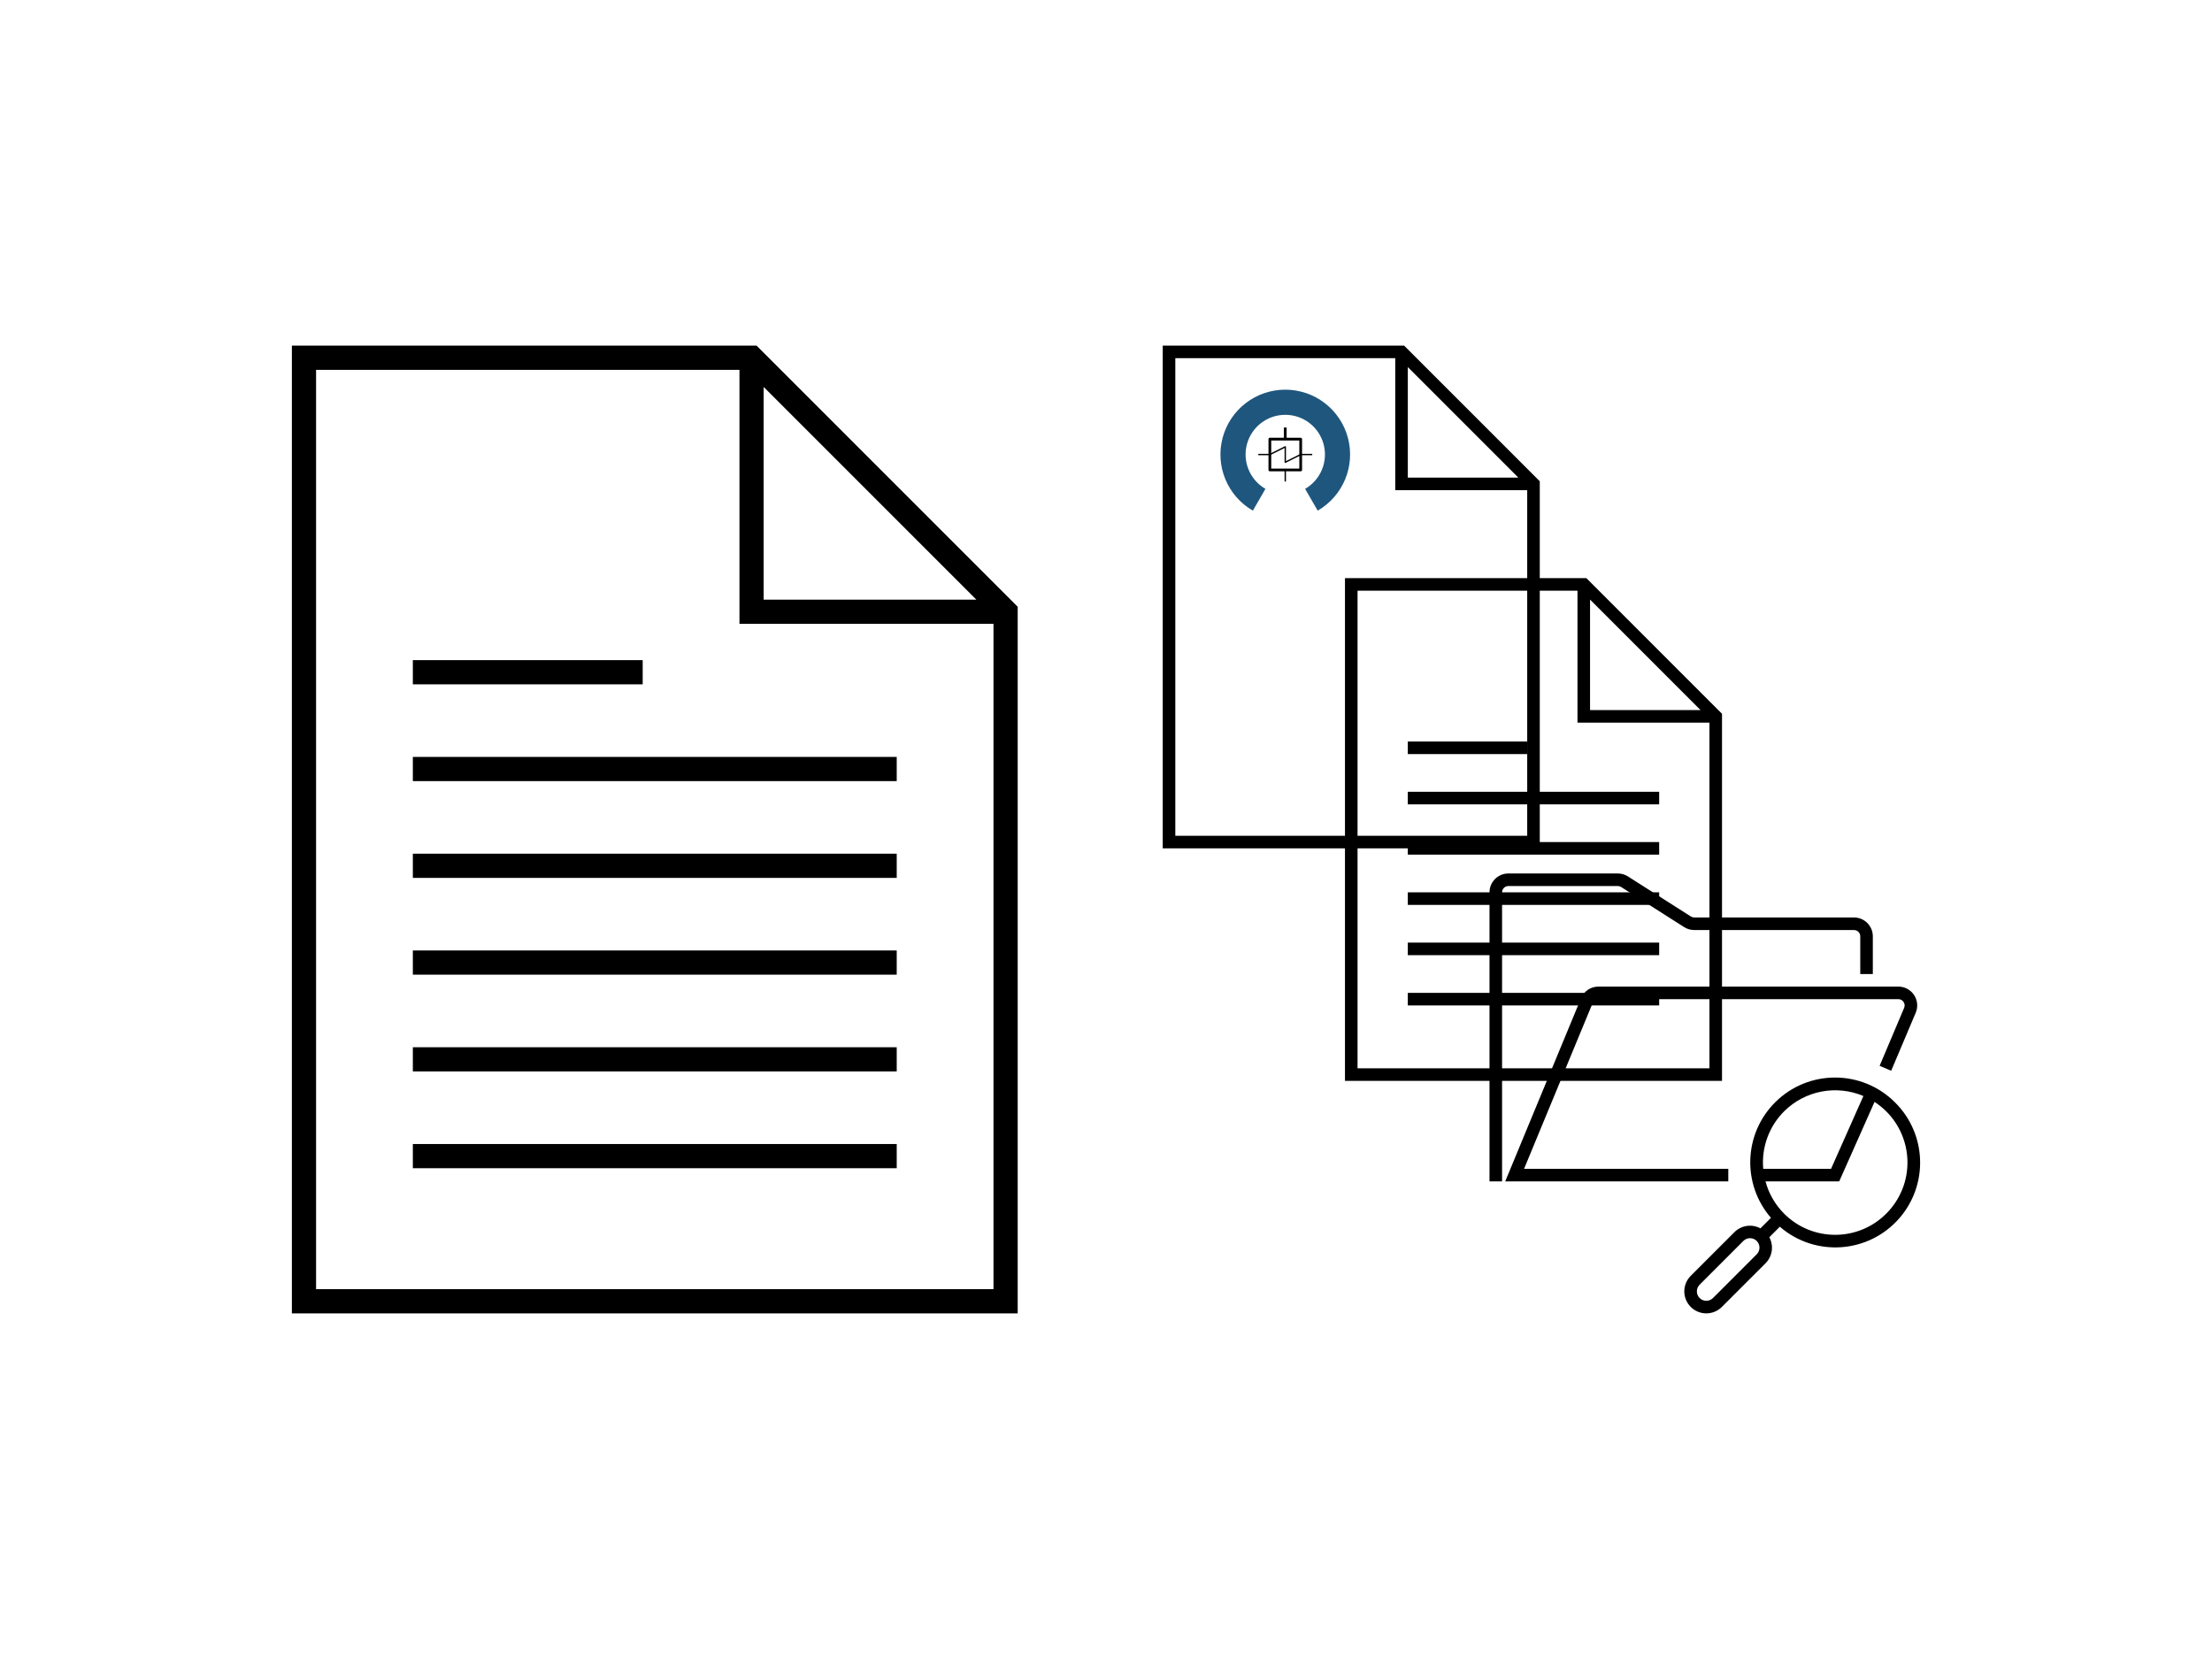
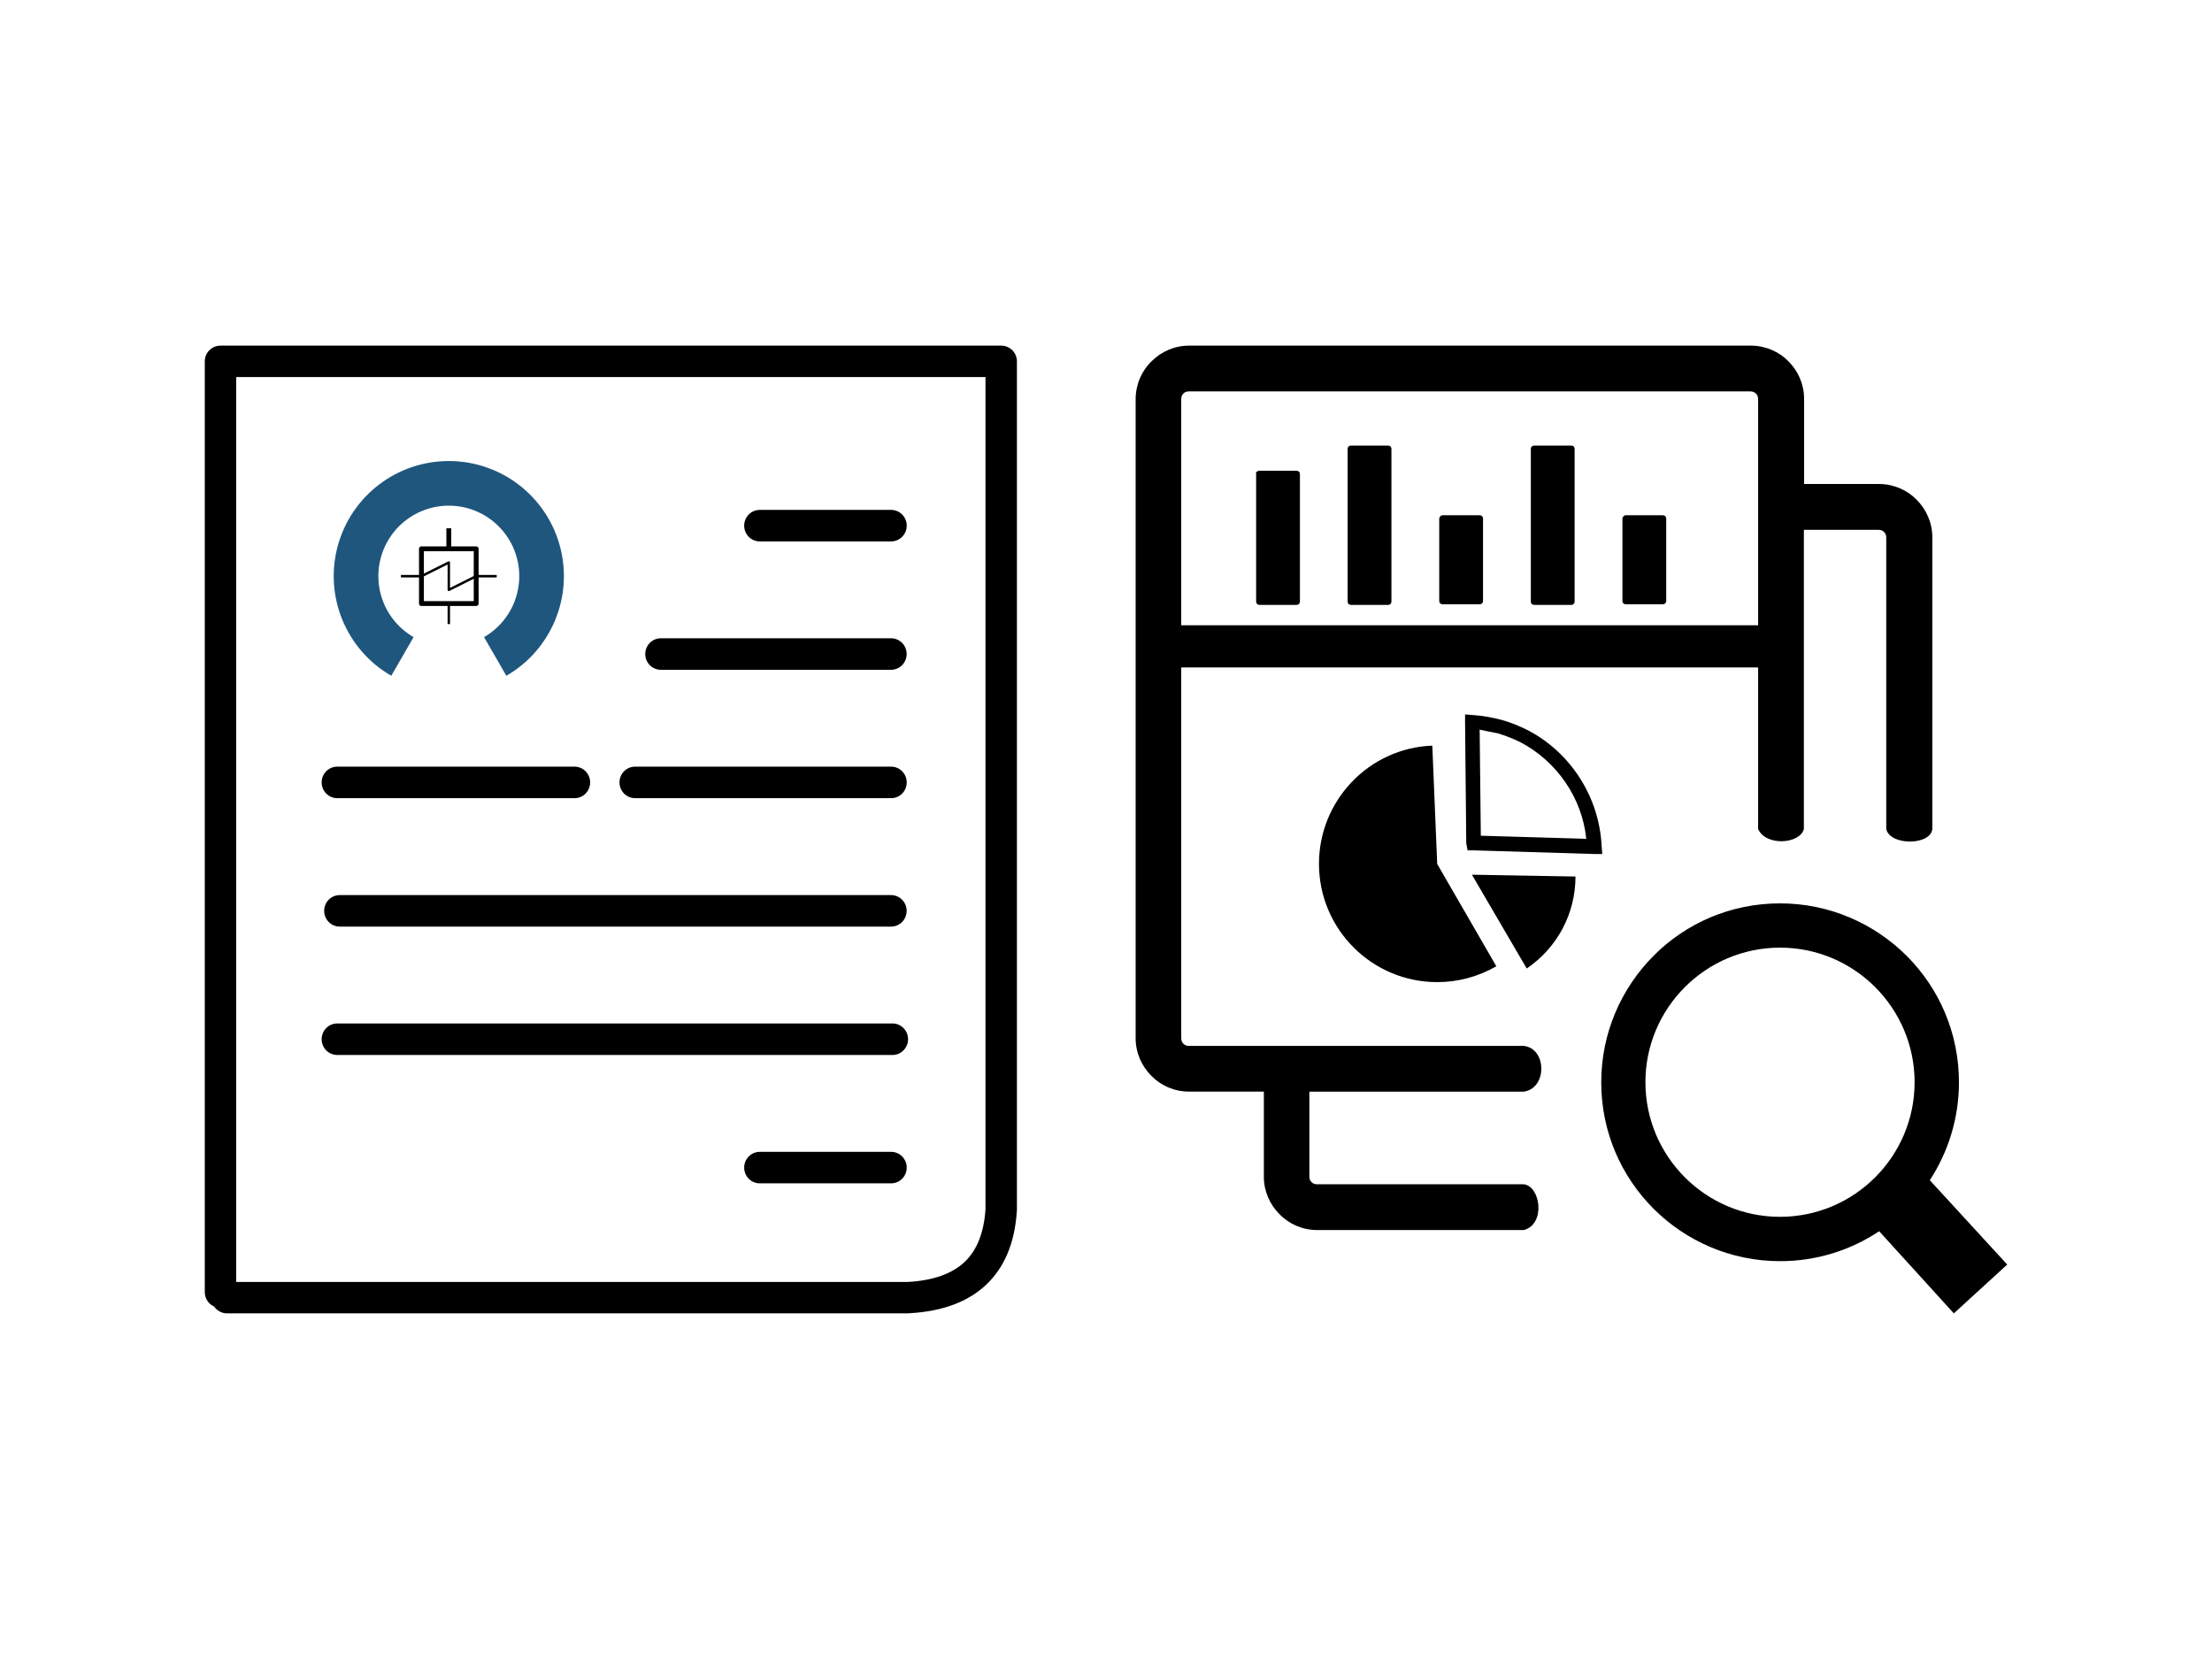
<svg xmlns="http://www.w3.org/2000/svg" xmlns:xlink="http://www.w3.org/1999/xlink" id="svg8" version="1.1" viewBox="0 0 160 120" height="120mm" width="160mm">
  <defs id="defs2">
    <linearGradient id="linearGradient2073">
      <stop id="stop2069" offset="0" style="stop-color:#000000;stop-opacity:1;" />
      <stop id="stop2071" offset="1" style="stop-color:#000000;stop-opacity:0;" />
    </linearGradient>
    <rect id="rect1009" height="0" width="12.5" y="-75" x="50" />
    <linearGradient gradientTransform="translate(0.2924316,-2.377988)" gradientUnits="userSpaceOnUse" y2="204.982" x2="223.365" y1="204.982" x1="221.694" id="linearGradient2075" xlink:href="#linearGradient2073" />
    <clipPath id="p6e57b7c683">
      <rect x="46.966" y="7.2" width="558" height="332.64" id="rect229" />
    </clipPath>
    <clipPath id="clipPath1">
      <rect x="46.966" y="7.2" width="558" height="332.64" id="rect1" />
    </clipPath>
    <clipPath id="clipPath2">
      <rect x="46.966" y="7.2" width="558" height="332.64" id="rect2" />
    </clipPath>
    <clipPath id="clipPath3">
      <rect x="46.966" y="7.2" width="558" height="332.64" id="rect3" />
    </clipPath>
    <clipPath id="clipPath4">
      <rect x="46.966" y="7.2" width="558" height="332.64" id="rect4" />
    </clipPath>
    <clipPath id="clipPath5">
      <rect x="46.966" y="7.2" width="558" height="332.64" id="rect5" />
    </clipPath>
    <clipPath id="clipPath6">
      <rect x="46.966" y="7.2" width="558" height="332.64" id="rect6" />
    </clipPath>
    <clipPath id="clipPath7">
      <rect x="46.966" y="7.2" width="558" height="332.64" id="rect7" />
    </clipPath>
    <path id="path3" d="M 0,0 V 3.5" style="stroke:#000000;stroke-width:0.8" />
    <path id="path4" d="m 2034,4250 q -487,0 -733,-480 -245,-479 -245,-1442 0,-959 245,-1439 246,-480 733,-480 491,0 736,480 246,480 246,1439 0,963 -246,1442 -245,480 -736,480 z m 0,500 q 785,0 1199,-621 414,-620 414,-1801 0,-1178 -414,-1799 -414,-620 -1199,-620 -784,0 -1198,620 -414,621 -414,1799 0,1181 414,1801 414,621 1198,621 z" transform="scale(0.015625)" />
    <path id="path5" d="m 684,794 h 660 V 0 H 684 Z" transform="scale(0.015625)" />
    <path id="path6" d="M 1228,531 H 3431 V 0 H 469 v 531 q 359,372 979,998 621,627 780,809 303,340 423,576 121,236 121,464 0,372 -261,606 -261,235 -680,235 -297,0 -627,-103 -329,-103 -704,-313 v 638 q 381,153 712,231 332,78 607,78 725,0 1156,-363 431,-362 431,-968 0,-288 -108,-546 -107,-257 -392,-607 -78,-91 -497,-524 Q 1991,1309 1228,531 Z" transform="scale(0.015625)" />
    <path id="path7" d="M 691,4666 H 3169 V 4134 H 1269 V 2991 q 137,47 274,70 138,23 276,23 781,0 1237,-428 457,-428 457,-1159 Q 3513,744 3044,326 2575,-91 1722,-91 1428,-91 1123,-41 819,9 494,109 v 635 q 281,-153 581,-228 300,-75 634,-75 541,0 856,284 316,284 316,772 0,487 -316,771 -315,285 -856,285 -253,0 -505,-56 -251,-56 -513,-175 z" transform="scale(0.015625)" />
    <path id="path8" d="M 525,4666 H 3525 V 4397 L 1831,0 H 1172 L 2766,4134 H 525 Z" transform="scale(0.015625)" />
    <path id="path9" d="M 794,531 H 1825 V 4091 L 703,3866 v 575 l 1116,225 h 631 V 531 H 3481 V 0 H 794 Z" transform="scale(0.015625)" />
    <path id="path10" d="M 3513,2113 V 0 h -575 v 2094 q 0,497 -194,743 -194,247 -581,247 -466,0 -735,-297 -269,-296 -269,-809 V 0 H 581 v 4863 h 578 V 2956 q 207,316 486,472 280,156 646,156 603,0 912,-373 310,-373 310,-1098 z" transform="scale(0.015625)" />
    <path id="path11" d="M 3597,1894 V 1613 H 953 q 38,-594 358,-905 320,-311 892,-311 331,0 642,81 311,81 618,244 V 178 Q 3153,47 2828,-22 2503,-91 2169,-91 1331,-91 842,396 353,884 353,1716 q 0,859 464,1363 464,505 1252,505 706,0 1117,-455 411,-454 411,-1235 z m -575,169 q -6,471 -264,752 -258,282 -683,282 -481,0 -770,-272 -289,-272 -333,-766 z" transform="scale(0.015625)" />
    <path id="path12" d="m 2194,1759 q -697,0 -966,-159 -269,-159 -269,-544 0,-306 202,-486 202,-179 548,-179 479,0 768,339 289,339 289,901 v 128 z m 1147,238 V 0 H 2766 V 531 Q 2569,213 2275,61 1981,-91 1556,-91 q -537,0 -855,302 -317,302 -317,808 0,590 395,890 396,300 1180,300 h 807 v 57 q 0,397 -261,614 -261,217 -733,217 -300,0 -585,-72 -284,-72 -546,-216 v 532 q 315,122 612,182 297,61 578,61 760,0 1135,-394 375,-393 375,-1193 z" transform="scale(0.015625)" />
    <path id="path13" d="M 1172,4494 V 3500 H 2356 V 3053 H 1172 V 1153 q 0,-428 117,-550 117,-122 477,-122 h 590 V 0 H 1766 Q 1100,0 847,248 594,497 594,1153 V 3053 H 172 v 447 h 422 v 994 z" transform="scale(0.015625)" />
    <path id="path14" transform="scale(0.015625)" d="" />
    <path id="path15" d="m 2631,2963 q -97,56 -211,82 -114,27 -251,27 -488,0 -749,-317 -261,-317 -261,-911 V 0 H 581 v 3500 h 578 v -544 q 182,319 472,473 291,155 707,155 59,0 131,-8 72,-7 159,-23 z" transform="scale(0.015625)" />
    <path id="path16" d="M 3513,2113 V 0 h -575 v 2094 q 0,497 -194,743 -194,247 -581,247 -466,0 -735,-297 -269,-296 -269,-809 V 0 H 581 v 3500 h 578 v -544 q 207,316 486,472 280,156 646,156 603,0 912,-373 310,-373 310,-1098 z" transform="scale(0.015625)" />
    <path id="path17" d="m 2834,3397 v -544 q -243,125 -506,187 -262,63 -544,63 -428,0 -642,-131 -214,-131 -214,-394 0,-200 153,-314 153,-114 616,-217 l 197,-44 q 612,-131 870,-370 258,-239 258,-667 0,-488 -386,-773 Q 2250,-91 1575,-91 1294,-91 989,-36 684,19 347,128 v 594 q 319,-166 628,-249 309,-82 613,-82 406,0 624,139 219,139 219,392 0,234 -158,359 -157,125 -692,241 l -200,47 q -534,112 -772,345 -237,233 -237,639 0,494 350,762 350,269 994,269 318,0 599,-47 282,-46 519,-140 z" transform="scale(0.015625)" />
    <path id="path18" d="m 2375,4863 v -479 h -550 q -309,0 -430,-125 -120,-125 -120,-450 v -309 h 947 V 3053 H 1275 V 0 H 697 V 3053 H 147 v 447 h 550 v 244 q 0,584 272,851 272,268 862,268 z" transform="scale(0.015625)" />
    <path id="path19" d="m 2906,2969 v 1894 h 575 V 0 H 2906 V 525 Q 2725,213 2448,61 2172,-91 1784,-91 1150,-91 751,415 353,922 353,1747 q 0,825 398,1331 399,506 1033,506 388,0 664,-152 277,-151 458,-463 z M 947,1747 q 0,-634 261,-995 261,-361 717,-361 456,0 718,361 263,361 263,995 0,634 -263,995 -262,361 -718,361 -456,0 -717,-361 -261,-361 -261,-995 z" transform="scale(0.015625)" />
    <path id="path20" d="m 603,3500 h 575 V 0 H 603 Z m 0,1363 h 575 V 4134 H 603 Z" transform="scale(0.015625)" />
    <path id="path21" d="m 628,4666 h 941 L 2759,1491 3956,4666 h 941 V 0 H 4281 V 4097 L 3078,897 H 2444 L 1241,4097 V 0 H 628 Z" transform="scale(0.015625)" />
    <path id="path22" d="m 213,4666 h 637 l 981,-3944 978,3944 h 710 l 981,-3944 978,3944 h 641 L 4947,0 H 4153 L 3169,4050 2175,0 h -794 z" transform="scale(0.015625)" />
    <path id="path23" d="M 0,0 H -3.5" style="stroke:#000000;stroke-width:0.8" />
    <path id="path24" d="m 2597,2516 q 453,-97 707,-404 255,-306 255,-756 0,-690 -475,-1069 -475,-378 -1350,-378 -293,0 -604,58 -311,58 -642,174 v 609 q 262,-153 574,-231 313,-78 654,-78 593,0 904,234 311,234 311,681 0,413 -289,645 -289,233 -804,233 h -544 v 519 h 569 q 465,0 712,186 247,186 247,536 0,359 -255,551 -254,193 -729,193 -260,0 -557,-57 -297,-56 -653,-174 v 562 q 360,100 674,150 314,50 592,50 719,0 1137,-327 419,-326 419,-882 0,-388 -222,-655 -222,-267 -631,-370 z" transform="scale(0.015625)" />
    <path id="path25" d="M 2419,4116 825,1625 h 1594 z m -166,550 h 794 V 1625 h 666 V 1100 H 3047 V 0 H 2419 V 1100 H 313 v 609 z" transform="scale(0.015625)" />
    <path id="path26" d="m 2113,2584 q -425,0 -674,-291 -248,-290 -248,-796 0,-503 248,-796 249,-292 674,-292 425,0 673,292 248,293 248,796 0,506 -248,796 -248,291 -673,291 z m 1253,1979 v -575 q -238,112 -480,171 -242,60 -480,60 -625,0 -955,-422 -329,-422 -376,-1275 184,272 462,417 279,145 613,145 703,0 1111,-427 408,-426 408,-1160 0,-719 -425,-1154 -425,-434 -1131,-434 -810,0 -1238,620 -428,621 -428,1799 0,1106 525,1764 525,658 1409,658 238,0 480,-47 242,-47 505,-140 z" transform="scale(0.015625)" />
    <path id="path27" d="m 2034,2216 q -450,0 -708,-241 -257,-241 -257,-662 0,-422 257,-663 258,-241 708,-241 450,0 709,242 260,243 260,662 0,421 -258,662 -257,241 -711,241 z m -631,268 q -406,100 -633,378 -226,279 -226,679 0,559 398,884 399,325 1092,325 697,0 1094,-325 397,-325 397,-884 0,-400 -227,-679 -226,-278 -629,-378 456,-106 710,-416 255,-309 255,-755 Q 3634,634 3220,271 2806,-91 2034,-91 1263,-91 848,271 434,634 434,1313 q 0,446 256,755 257,310 713,416 z m -231,997 q 0,-362 226,-565 227,-203 636,-203 407,0 636,203 230,203 230,565 0,363 -230,566 -229,203 -636,203 -409,0 -636,-203 -226,-203 -226,-566 z" transform="scale(0.015625)" />
    <path id="path28" d="m 3328,2828 q 216,388 516,572 300,184 706,184 547,0 844,-383 297,-382 297,-1088 V 0 h -578 v 2094 q 0,503 -179,746 -178,244 -543,244 -447,0 -707,-297 -259,-296 -259,-809 V 0 h -578 v 2094 q 0,506 -178,748 -178,242 -550,242 -441,0 -701,-298 -259,-298 -259,-808 V 0 H 581 v 3500 h 578 v -544 q 197,322 472,475 275,153 653,153 382,0 649,-194 267,-193 395,-562 z" transform="scale(0.015625)" />
    <path id="path29" d="M 1159,525 V -1331 H 581 v 4831 h 578 v -531 q 182,312 458,463 277,152 661,152 638,0 1036,-506 399,-506 399,-1331 0,-825 -399,-1332 -398,-506 -1036,-506 -384,0 -661,152 -276,152 -458,464 z m 1957,1222 q 0,634 -261,995 -261,361 -717,361 -457,0 -718,-361 -261,-361 -261,-995 0,-634 261,-995 261,-361 718,-361 456,0 717,361 261,361 261,995 z" transform="scale(0.015625)" />
    <path id="path30" d="m 544,1381 v 2119 h 575 V 1403 q 0,-497 193,-746 194,-248 582,-248 465,0 735,297 271,297 271,810 v 1984 h 575 V 0 H 2900 V 538 Q 2691,219 2414,64 2138,-91 1772,-91 1169,-91 856,284 544,659 544,1381 Z m 1447,2203 z" transform="scale(0.015625)" />
    <path id="path31" d="m 628,4666 h 631 V 2694 l 2094,1972 h 813 L 1850,2491 4331,0 H 3500 L 1259,2247 V 0 H 628 Z" transform="scale(0.015625)" />
    <path id="path32" d="M 0,1 C 0.265,1 0.52,0.895 0.707,0.707 0.895,0.52 1,0.265 1,0 1,-0.265 0.895,-0.52 0.707,-0.707 0.52,-0.895 0.265,-1 0,-1 -0.265,-1 -0.52,-0.895 -0.707,-0.707 -0.895,-0.52 -1,-0.265 -1,0 -1,0.265 -0.895,0.52 -0.707,0.707 -0.52,0.895 -0.265,1 0,1 Z" style="stroke:#000000" />
    <path id="path33" d="M 0,3 C 0.796,3 1.559,2.684 2.121,2.121 2.684,1.559 3,0.796 3,0 3,-0.796 2.684,-1.559 2.121,-2.121 1.559,-2.684 0.796,-3 0,-3 -0.796,-3 -1.559,-2.684 -2.121,-2.121 -2.684,-1.559 -3,-0.796 -3,0 -3,0.796 -2.684,1.559 -2.121,2.121 -1.559,2.684 -0.796,3 0,3 Z" style="stroke:#ff0000" />
    <path id="path34" d="M 0,3 C 0.796,3 1.559,2.684 2.121,2.121 2.684,1.559 3,0.796 3,0 3,-0.796 2.684,-1.559 2.121,-2.121 1.559,-2.684 0.796,-3 0,-3 -0.796,-3 -1.559,-2.684 -2.121,-2.121 -2.684,-1.559 -3,-0.796 -3,0 -3,0.796 -2.684,1.559 -2.121,2.121 -1.559,2.684 -0.796,3 0,3 Z" style="stroke:#0000ff" />
    <path id="path35" d="m 3122,3366 v -538 q -244,135 -489,202 -245,67 -495,67 -560,0 -870,-355 -309,-354 -309,-995 0,-641 309,-996 310,-354 870,-354 250,0 495,67 245,67 489,202 V 134 Q 2881,22 2623,-34 2366,-91 2075,-91 1284,-91 818,406 353,903 353,1747 q 0,856 470,1346 471,491 1290,491 265,0 518,-55 253,-54 491,-163 z" transform="scale(0.015625)" />
    <path id="path36" d="m 1959,3097 q -462,0 -731,-361 -269,-361 -269,-989 0,-628 267,-989 268,-361 733,-361 460,0 728,362 269,363 269,988 0,622 -269,986 -268,364 -728,364 z m 0,487 q 750,0 1178,-488 429,-487 429,-1349 Q 3566,888 3137,398 2709,-91 1959,-91 1206,-91 779,398 353,888 353,1747 q 0,862 426,1349 427,488 1180,488 z" transform="scale(0.015625)" />
    <path id="path37" d="M 3513,3500 2247,1797 3578,0 H 2900 L 1881,1375 863,0 H 184 L 1544,1831 300,3500 h 678 l 928,-1247 928,1247 z" transform="scale(0.015625)" />
    <path id="path38" d="m 2906,1791 q 0,625 -258,968 -257,344 -723,344 -462,0 -720,-344 -258,-343 -258,-968 0,-622 258,-966 258,-344 720,-344 466,0 723,344 258,344 258,966 z M 3481,434 q 0,-893 -397,-1329 -396,-436 -1215,-436 -303,0 -572,45 -269,45 -522,139 v 559 q 253,-137 500,-202 247,-66 503,-66 566,0 847,295 281,295 281,892 V 616 Q 2728,306 2450,153 2172,0 1784,0 1141,0 747,490 353,981 353,1791 q 0,812 394,1302 394,491 1037,491 388,0 666,-153 278,-153 456,-462 v 531 h 575 z" transform="scale(0.015625)" />
    <path id="path39" d="m 1984,4856 q -418,-718 -622,-1422 -203,-703 -203,-1425 0,-721 205,-1429 205,-708 620,-1424 h -500 q -468,735 -701,1444 -233,709 -233,1409 0,697 231,1403 232,707 703,1444 z" transform="scale(0.015625)" />
    <path id="path40" d="m 513,4856 h 500 q 468,-737 701,-1444 233,-706 233,-1403 0,-700 -233,-1409 -233,-709 -701,-1444 H 513 q 415,716 620,1424 205,708 205,1429 0,722 -205,1425 -205,704 -620,1422 z" transform="scale(0.015625)" />
    <path id="path41" d="M 1259,4147 V 519 h 763 q 966,0 1414,437 448,438 448,1382 0,937 -448,1373 -448,436 -1414,436 z m -631,519 h 1297 q 1356,0 1990,-564 635,-564 635,-1764 Q 4550,1131 3912,565 3275,0 1925,0 H 628 Z" transform="scale(0.015625)" />
    <path id="path42" d="m 628,4666 h 631 V 2753 h 2294 v 1913 h 631 V 0 H 3553 V 2222 H 1259 V 0 H 628 Z" transform="scale(0.015625)" />
    <path id="path43" d="M 628,4666 H 3578 V 4134 H 1259 V 2753 H 3481 V 2222 H 1259 V 531 H 3634 V 0 H 628 Z" transform="scale(0.015625)" />
  </defs>
  <g id="layer1" transform="translate(-61.99998,-32.63907)">
-     <g id="g6" transform="matrix(1.4,0,0,1.4,-46.59959,-12.04441)">
-       <g id="g5" transform="matrix(0.625,0,0,0.625,53.35123,26.8027)">
-         <g id="layer1-4" transform="matrix(0.03779276,0,0,0.03779276,123.639,5.985618)" style="display:inline">
+     <g id="g4" transform="translate(0.3161605)">
+       <g id="g2-7" transform="matrix(0.5696615,0,0,0.5696615,143.8331,57.63907)">
+         <path class="st0" d="m 81.81,70.82 c 6.27,0 11.95,2.55 16.07,6.65 4.12,4.12 6.65,9.78 6.65,16.07 0,4.58 -1.37,8.86 -3.7,12.43 l 9.83,10.71 -6.78,6.2 -9.48,-10.43 c -3.6,2.4 -7.93,3.8 -12.58,3.8 -6.27,0 -11.95,-2.55 -16.06,-6.65 -4.12,-4.12 -6.65,-9.78 -6.65,-16.06 0,-6.27 2.55,-11.95 6.65,-16.07 4.1,-4.12 9.77,-6.65 16.05,-6.65 z M 5.78,40.86 v 0 47.09 c 0,0.27 0.1,0.52 0.27,0.69 0.17,0.17 0.41,0.28 0.69,0.28 h 42.53 c 2.93,0.3 3.02,5.37 0,5.81 H 22.05 v 10.8 c 0,0.28 0.1,0.52 0.28,0.69 0.17,0.17 0.41,0.27 0.69,0.27 h 26.26 c 2.12,0.24 2.81,5.06 0,5.81 H 23.05 c -1.86,0 -3.58,-0.76 -4.78,-2 -1.24,-1.24 -2,-2.92 -2,-4.78 v -10.8 h -9.5 c -1.86,0 -3.58,-0.76 -4.78,-2 -1.24,-1.24 -2,-2.92 -2,-4.78 V 6.78 C 0,4.92 0.76,3.2 2,2 3.24,0.76 4.92,0 6.78,0 H 78.1 c 1.86,0 3.58,0.76 4.78,1.99 1.24,1.24 1.99,2.93 1.99,4.78 v 10.8 0 0 h 9.5 c 1.86,0 3.58,0.76 4.78,1.99 1.24,1.24 2,2.93 2,4.78 v 37.03 c -0.2,2.12 -5.41,2.15 -5.85,0 V 24.36 c 0,-0.28 -0.1,-0.52 -0.27,-0.69 -0.17,-0.17 -0.41,-0.28 -0.69,-0.28 h -9.5 v 37.99 c -0.51,1.92 -4.84,2.21 -5.81,0 v -20.52 0 z m 0,-5.35 v 0 h 73.25 v 0 V 6.78 C 79.03,6.5 78.93,6.26 78.75,6.09 78.58,5.92 78.34,5.81 78.06,5.81 H 6.74 C 6.46,5.81 6.22,5.91 6.05,6.09 5.88,6.26 5.78,6.5 5.78,6.78 Z M 38.96,21.54 h 4.72 c 0.25,0 0.42,0.17 0.42,0.42 v 10.46 c 0,0.25 -0.17,0.42 -0.42,0.42 h -4.72 c -0.25,0 -0.42,-0.17 -0.42,-0.42 V 21.96 c 0,-0.16 0.17,-0.42 0.42,-0.42 z m 23.26,0 h 4.72 c 0.25,0 0.42,0.17 0.42,0.42 v 10.46 c 0,0.25 -0.17,0.42 -0.42,0.42 h -4.72 c -0.25,0 -0.42,-0.17 -0.42,-0.42 V 21.96 c 0,-0.16 0.17,-0.42 0.42,-0.42 z M 50.59,12.69 h 4.72 c 0.26,0 0.42,0.17 0.42,0.42 V 32.5 c 0,0.25 -0.17,0.42 -0.42,0.42 h -4.72 c -0.25,0 -0.42,-0.17 -0.42,-0.42 V 13.11 c 0,-0.25 0.17,-0.42 0.42,-0.42 z m -34.88,3.2 h 4.72 c 0.25,0 0.42,0.17 0.42,0.42 V 32.5 c 0,0.25 -0.17,0.42 -0.42,0.42 h -4.72 c -0.25,0 -0.42,-0.17 -0.42,-0.42 V 16.32 c -0.08,-0.26 0.17,-0.43 0.42,-0.43 z m 11.62,-3.2 h 4.72 c 0.25,0 0.42,0.17 0.42,0.42 V 32.5 c 0,0.25 -0.17,0.42 -0.42,0.42 h -4.72 c -0.25,0 -0.42,-0.17 -0.42,-0.42 V 13.11 c 0,-0.25 0.17,-0.42 0.42,-0.42 z m 15.36,54.49 13.15,0.23 c 0,4.72 -2.32,9.05 -6.19,11.68 z M 41.97,63.16 41.82,47.84 v -1.01 l 1.01,0.08 v 0 0 c 1.24,0.08 2.48,0.31 3.64,0.62 1.16,0.31 2.24,0.77 3.33,1.31 5.34,2.79 9.05,8.36 9.36,14.7 l 0.08,1.01 H 58.23 L 42.99,64.09 h -0.85 z m 1.7,-14.4 0.15,13.47 13.39,0.39 C 56.67,57.36 53.42,52.79 48.93,50.4 48,49.93 47,49.54 45.99,49.23 45.14,49.07 44.44,48.92 43.67,48.76 Z m -5.39,17.05 7.51,13 c -2.32,1.32 -4.87,2.01 -7.51,2.01 -8.28,0 -15.01,-6.73 -15.01,-15.02 0,-8.05 6.35,-14.7 14.39,-15.01 z m 55.61,15.64 c -3.09,-3.09 -7.36,-5.01 -12.08,-5.01 -4.71,0 -8.99,1.92 -12.08,5.01 -3.09,3.09 -5.01,7.36 -5.01,12.08 0,4.71 1.92,8.99 5.01,12.08 3.09,3.09 7.36,5.01 12.08,5.01 4.71,0 8.99,-1.92 12.08,-5.01 3.09,-3.09 5.01,-7.37 5.01,-12.08 0,-4.71 -1.92,-8.99 -5.01,-12.08 z" id="path1-2" style="clip-rule:evenodd;fill-rule:evenodd" />
+       </g>
+       <g id="g3" transform="matrix(0.9333335,0,0,0.9333335,5.099711,3.552639)">
+         <g id="layer1-4" transform="matrix(0.0628994,0,0,0.0628994,59.85692,9.625165)" style="display:inline">
          <g transform="matrix(0.9166694,0.00891669,-0.008729,0.9162305,14.67287,82.66684)" id="g3831-9-3-1-6-3" style="display:inline;fill:none;stroke:#cfcfcf;stroke-width:1.467;stroke-linecap:round;stroke-miterlimit:4;stroke-dasharray:none;stroke-opacity:1" />
          <g style="display:inline" id="g3465-3-7" transform="matrix(1.14,0,0,1.14,-68.51346,-174.879)">
            <path style="display:inline;opacity:1;vector-effect:none;fill:none;fill-opacity:1;fill-rule:nonzero;stroke:#1f567d;stroke-width:48.246;stroke-linecap:butt;stroke-linejoin:miter;stroke-miterlimit:4;stroke-dasharray:none;stroke-dashoffset:0;stroke-opacity:1" id="path3981-2-1-6-7-5-0-4-4-8-3-3" transform="rotate(90.00083)" d="m 1163.269,-505.784 a 100.262,100.262 0 0 1 -112.779,46.715 100.262,100.262 0 0 1 -74.312,-96.846 100.262,100.262 0 0 1 74.312,-96.846 100.262,100.262 0 0 1 112.779,46.715" />
            <path style="display:inline;fill:none;stroke:#000000;stroke-width:5.263;stroke-linecap:butt;stroke-linejoin:round;stroke-miterlimit:4;stroke-dasharray:none;stroke-opacity:1" d="m 526.324,1046.952 v 59.151 h 59.151 v -59.151 z" id="path1531-3" />
            <path style="display:inline;fill:none;stroke:#000000;stroke-width:5.263;stroke-linecap:butt;stroke-linejoin:round;stroke-miterlimit:4;stroke-dasharray:none;stroke-opacity:1" d="m 555.9,1024.77 v 22.182" id="path1539-6" />
            <path style="display:inline;fill:none;stroke:#000000;stroke-width:2.632;stroke-linecap:butt;stroke-linejoin:round;stroke-miterlimit:4;stroke-dasharray:none;stroke-opacity:1" d="m 607.657,1076.527 h -22.182 l -29.575,14.788 v -29.576 l -29.575,14.788 h -22.182" id="path1541-7" />
            <path style="display:inline;fill:none;stroke:#000000;stroke-width:2.632;stroke-linecap:butt;stroke-linejoin:round;stroke-miterlimit:4;stroke-dasharray:none;stroke-opacity:1" d="m 555.9,1106.103 v 22.182" id="path1543-5" />
          </g>
        </g>
-         <g transform="matrix(0.5194696,0,0,0.5194696,-182.0057,-129.4763)" id="g16">
-           <g id="g4">
-             <g id="g3">
-               <g id="g2">
-                 <path d="m 610,320 v 80 h 60 V 341.586 L 648.414,320 Z m 39.017,3.431 17.552,17.552 c 0.004,0.004 0.004,0.01 0,0.014 -0.002,0.002 -0.004,0.003 -0.007,0.003 H 649 v -17.562 c 0,-0.006 0.005,-0.01 0.01,-0.01 0.003,0 0.005,10e-4 0.007,0.003 z M 612,398 v -76 h 35 v 21 h 21 v 55 z" id="path1" />
-               </g>
-             </g>
-           </g>
-           <g id="g11">
-             <g id="g10">
-               <g id="g9">
-                 <path d="m 649,391 h 40 v 2 h -40 z" id="path3-9" />
-                 <path d="m 649,383 h 19 v 2 h -19 z" id="path4-5" />
-                 <path d="m 649,399 h 40 v 2 h -40 z" id="path5-6" />
-                 <path d="m 649,407 h 40 v 2 h -40 z" id="path6-7" />
-                 <path d="m 649,415 h 40 v 2 h -40 z" id="path7-2" />
-                 <path d="m 649,423 h 40 v 2 h -40 z" id="path8-3" />
-                 <path d="m 639,357 v 80 h 60 V 378.586 L 677.414,357 Z m 39.017,3.431 17.552,17.552 c 0.004,0.004 0.004,0.01 0,0.014 -0.002,0.002 -0.004,0.003 -0.007,0.003 H 678 v -17.562 c 0,-0.006 0.005,-0.01 0.01,-0.01 0.003,0 0.005,10e-4 0.007,0.003 z M 641,435 v -76 h 35 v 21 h 21 v 55 z" id="path9-2" />
-               </g>
-             </g>
-           </g>
-           <g id="g15">
-             <g id="g14">
-               <g id="g13">
-                 <path d="m 700,451 h -32.5 l 10.914,-26.383 c 0.153,-0.374 0.518,-0.618 0.923,-0.617 h 47.724 c 0.552,0 1,0.448 0.999,1.001 0,0.133 -0.027,0.266 -0.079,0.389 l -3.9,9.22 1.842,0.78 3.9,-9.221 c 0.646,-1.526 -0.068,-3.286 -1.594,-3.932 -0.37,-0.156 -0.767,-0.237 -1.168,-0.237 h -47.724 c -1.215,-0.003 -2.311,0.729 -2.772,1.853 L 664.5,453 H 700 Z" id="path11-9" />
-                 <path d="m 726.552,440.448 c -5.257,-5.282 -13.8,-5.302 -19.082,-0.046 -5.025,5.002 -5.323,13.039 -0.681,18.398 l -1.674,1.674 c -1.356,-0.733 -3.033,-0.493 -4.128,0.592 l -6.962,6.962 c -1.367,1.367 -1.367,3.583 0,4.95 1.367,1.367 3.583,1.367 4.95,0 l 6.963,-6.962 c 1.085,-1.096 1.325,-2.772 0.591,-4.128 l 1.671,-1.677 c 5.633,4.879 14.154,4.268 19.033,-1.365 4.642,-5.359 4.344,-13.397 -0.681,-18.398 z m -17.678,1.414 c 3.318,-3.31 8.312,-4.278 12.626,-2.447 L 716.351,451 H 705.56 c -0.303,-3.386 0.911,-6.733 3.314,-9.138 z m -4.351,22.738 -6.962,6.962 c -0.586,0.586 -1.536,0.586 -2.122,0 -0.586,-0.586 -0.586,-1.536 0,-2.122 l 6.961,-6.963 c 0.586,-0.586 1.537,-0.586 2.123,0 0.586,0.586 0.586,1.537 0,2.123 z m 20.615,-6.473 c -4.476,4.491 -11.744,4.503 -16.235,0.028 -1.431,-1.426 -2.46,-3.204 -2.984,-5.155 h 11.73 l 5.622,-12.647 c 5.325,3.451 6.843,10.565 3.392,15.89 -0.44,0.68 -0.952,1.311 -1.525,1.883 z" id="path12-1" />
-                 <path d="m 682.418,406 c 0.19,0 0.376,0.054 0.536,0.156 l 10.018,6.375 c 0.481,0.307 1.04,0.47 1.61,0.469 H 720 c 0.552,0 1,0.448 1,1 v 6 h 2 v -6 c 0,-1.657 -1.343,-3 -3,-3 h -25.418 c -0.19,0 -0.376,-0.054 -0.536,-0.156 l -10.018,-6.375 c -0.481,-0.307 -1.04,-0.47 -1.61,-0.469 H 665 c -1.657,0 -3,1.343 -3,3 v 46 h 2 v -46 c 0,-0.552 0.448,-1 1,-1 z" id="path13-8" />
-               </g>
-             </g>
+         <g id="g2">
+           <g id="g1">
+             <path class="st0" d="m 119.507,73.123 c -0.665,0 -1.208,-0.543 -1.208,-1.221 0,-0.671 0.537,-1.221 1.208,-1.221 h 10.181 c 0.665,0 1.208,0.543 1.208,1.221 0,0.671 -0.537,1.221 -1.208,1.221 z M 86.762,93.021 c -0.665,0 -1.208,-0.543 -1.208,-1.221 0,-0.677 0.537,-1.221 1.208,-1.221 h 18.39 c 0.665,0 1.208,0.543 1.208,1.221 0,0.677 -0.537,1.221 -1.208,1.221 z m 23.083,0 c -0.665,0 -1.208,-0.543 -1.208,-1.221 0,-0.677 0.537,-1.221 1.208,-1.221 h 19.843 c 0.665,0 1.208,0.543 1.208,1.221 0,0.677 -0.537,1.221 -1.208,1.221 z M 77.216,132.419 c -0.421,-0.195 -0.72,-0.616 -0.72,-1.117 V 59.17 c 0,-0.671 0.543,-1.221 1.221,-1.221 h 11.841 48.657 c 0.671,0 1.221,0.543 1.221,1.221 v 65.753 c 0,0.067 -0.006,0.128 -0.012,0.189 -0.171,2.399 -0.952,4.266 -2.356,5.603 -1.404,1.331 -3.375,2.075 -5.933,2.222 -0.055,0.006 -0.104,0.012 -0.159,0.012 H 78.223 c -0.415,0 -0.787,-0.214 -1.007,-0.531 z M 137,124.893 V 60.385 H 89.557 78.931 v 70.129 h 52.039 0.024 c 1.959,-0.11 3.424,-0.635 4.395,-1.556 0.958,-0.909 1.489,-2.271 1.611,-4.065 z M 86.762,112.924 c -0.665,0 -1.208,-0.543 -1.208,-1.221 0,-0.671 0.537,-1.221 1.208,-1.221 h 43.03 c 0.665,0 1.208,0.543 1.208,1.221 0,0.671 -0.537,1.221 -1.208,1.221 z m 0.195,-9.949 c -0.665,0 -1.208,-0.543 -1.208,-1.221 0,-0.677 0.537,-1.221 1.208,-1.221 h 42.725 c 0.665,0 1.208,0.543 1.208,1.221 0,0.677 -0.537,1.221 -1.208,1.221 z M 111.841,83.072 c -0.665,0 -1.208,-0.543 -1.208,-1.221 0,-0.671 0.537,-1.221 1.208,-1.221 h 17.841 c 0.665,0 1.208,0.543 1.208,1.221 0,0.671 -0.537,1.221 -1.208,1.221 z m 7.666,39.801 c -0.665,0 -1.208,-0.543 -1.208,-1.221 0,-0.671 0.537,-1.221 1.208,-1.221 h 10.181 c 0.665,0 1.208,0.543 1.208,1.221 0,0.671 -0.537,1.221 -1.208,1.221 z" id="path1" style="clip-rule:evenodd;fill-rule:evenodd;stroke-width:0.61" />
          </g>
        </g>
-       </g>
-       <g id="Icons" transform="matrix(0.625,0,0,0.625,81.40122,44.77392)">
-         <rect x="28" y="42" width="40" height="2" id="rect1-6" />
-         <rect x="28" y="34" width="19" height="2" id="rect2-0" />
-         <rect x="28" y="50" width="40" height="2" id="rect3-6" />
-         <rect x="28" y="58" width="40" height="2" id="rect4-1" />
-         <rect x="28" y="66" width="40" height="2" id="rect5-2" />
-         <rect x="28" y="74" width="40" height="2" id="rect6-6" />
-         <path d="M 18,8 V 88 H 78 V 29.586 L 56.414,8 Z m 39.017,3.431 17.552,17.552 c 0.004,0.004 0.004,0.01 -1e-4,0.014 C 74.567,28.999 74.565,29 74.562,29 H 57 V 11.438 c 1e-4,-0.005 0.005,-0.01 0.01,-0.01 0.003,10e-5 0.005,0.001 0.007,0.003 z M 20,86 V 10 h 35 v 21 h 21 v 55 z" id="path6-8" />
      </g>
    </g>
  </g>
</svg>
